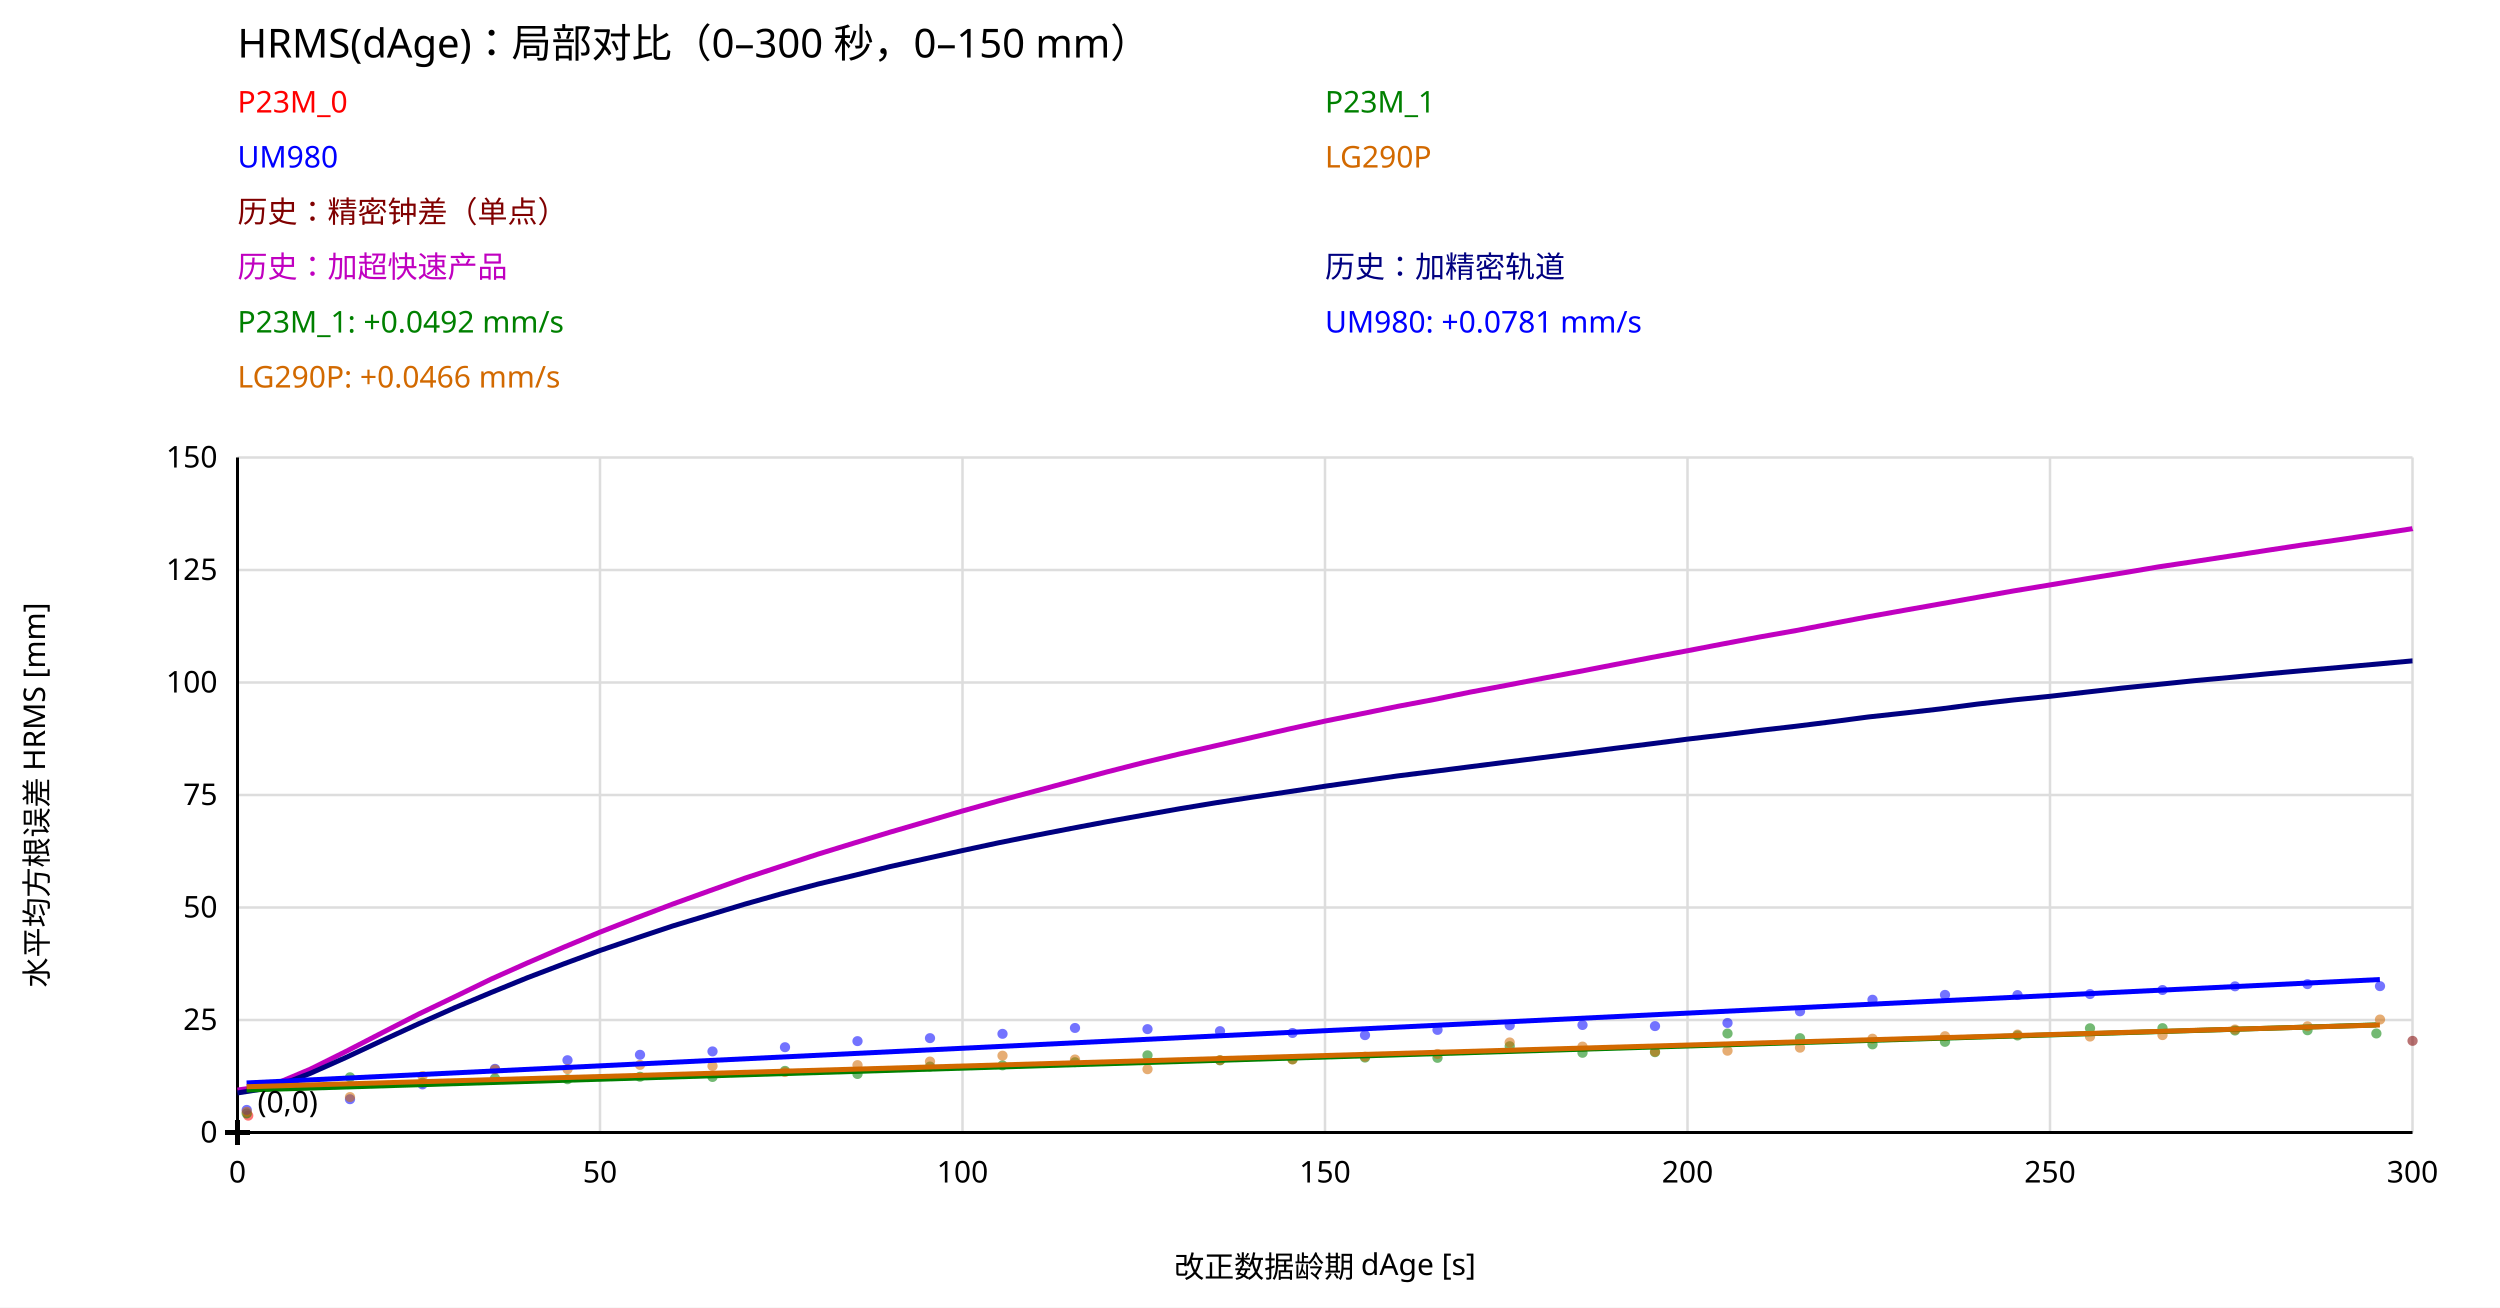
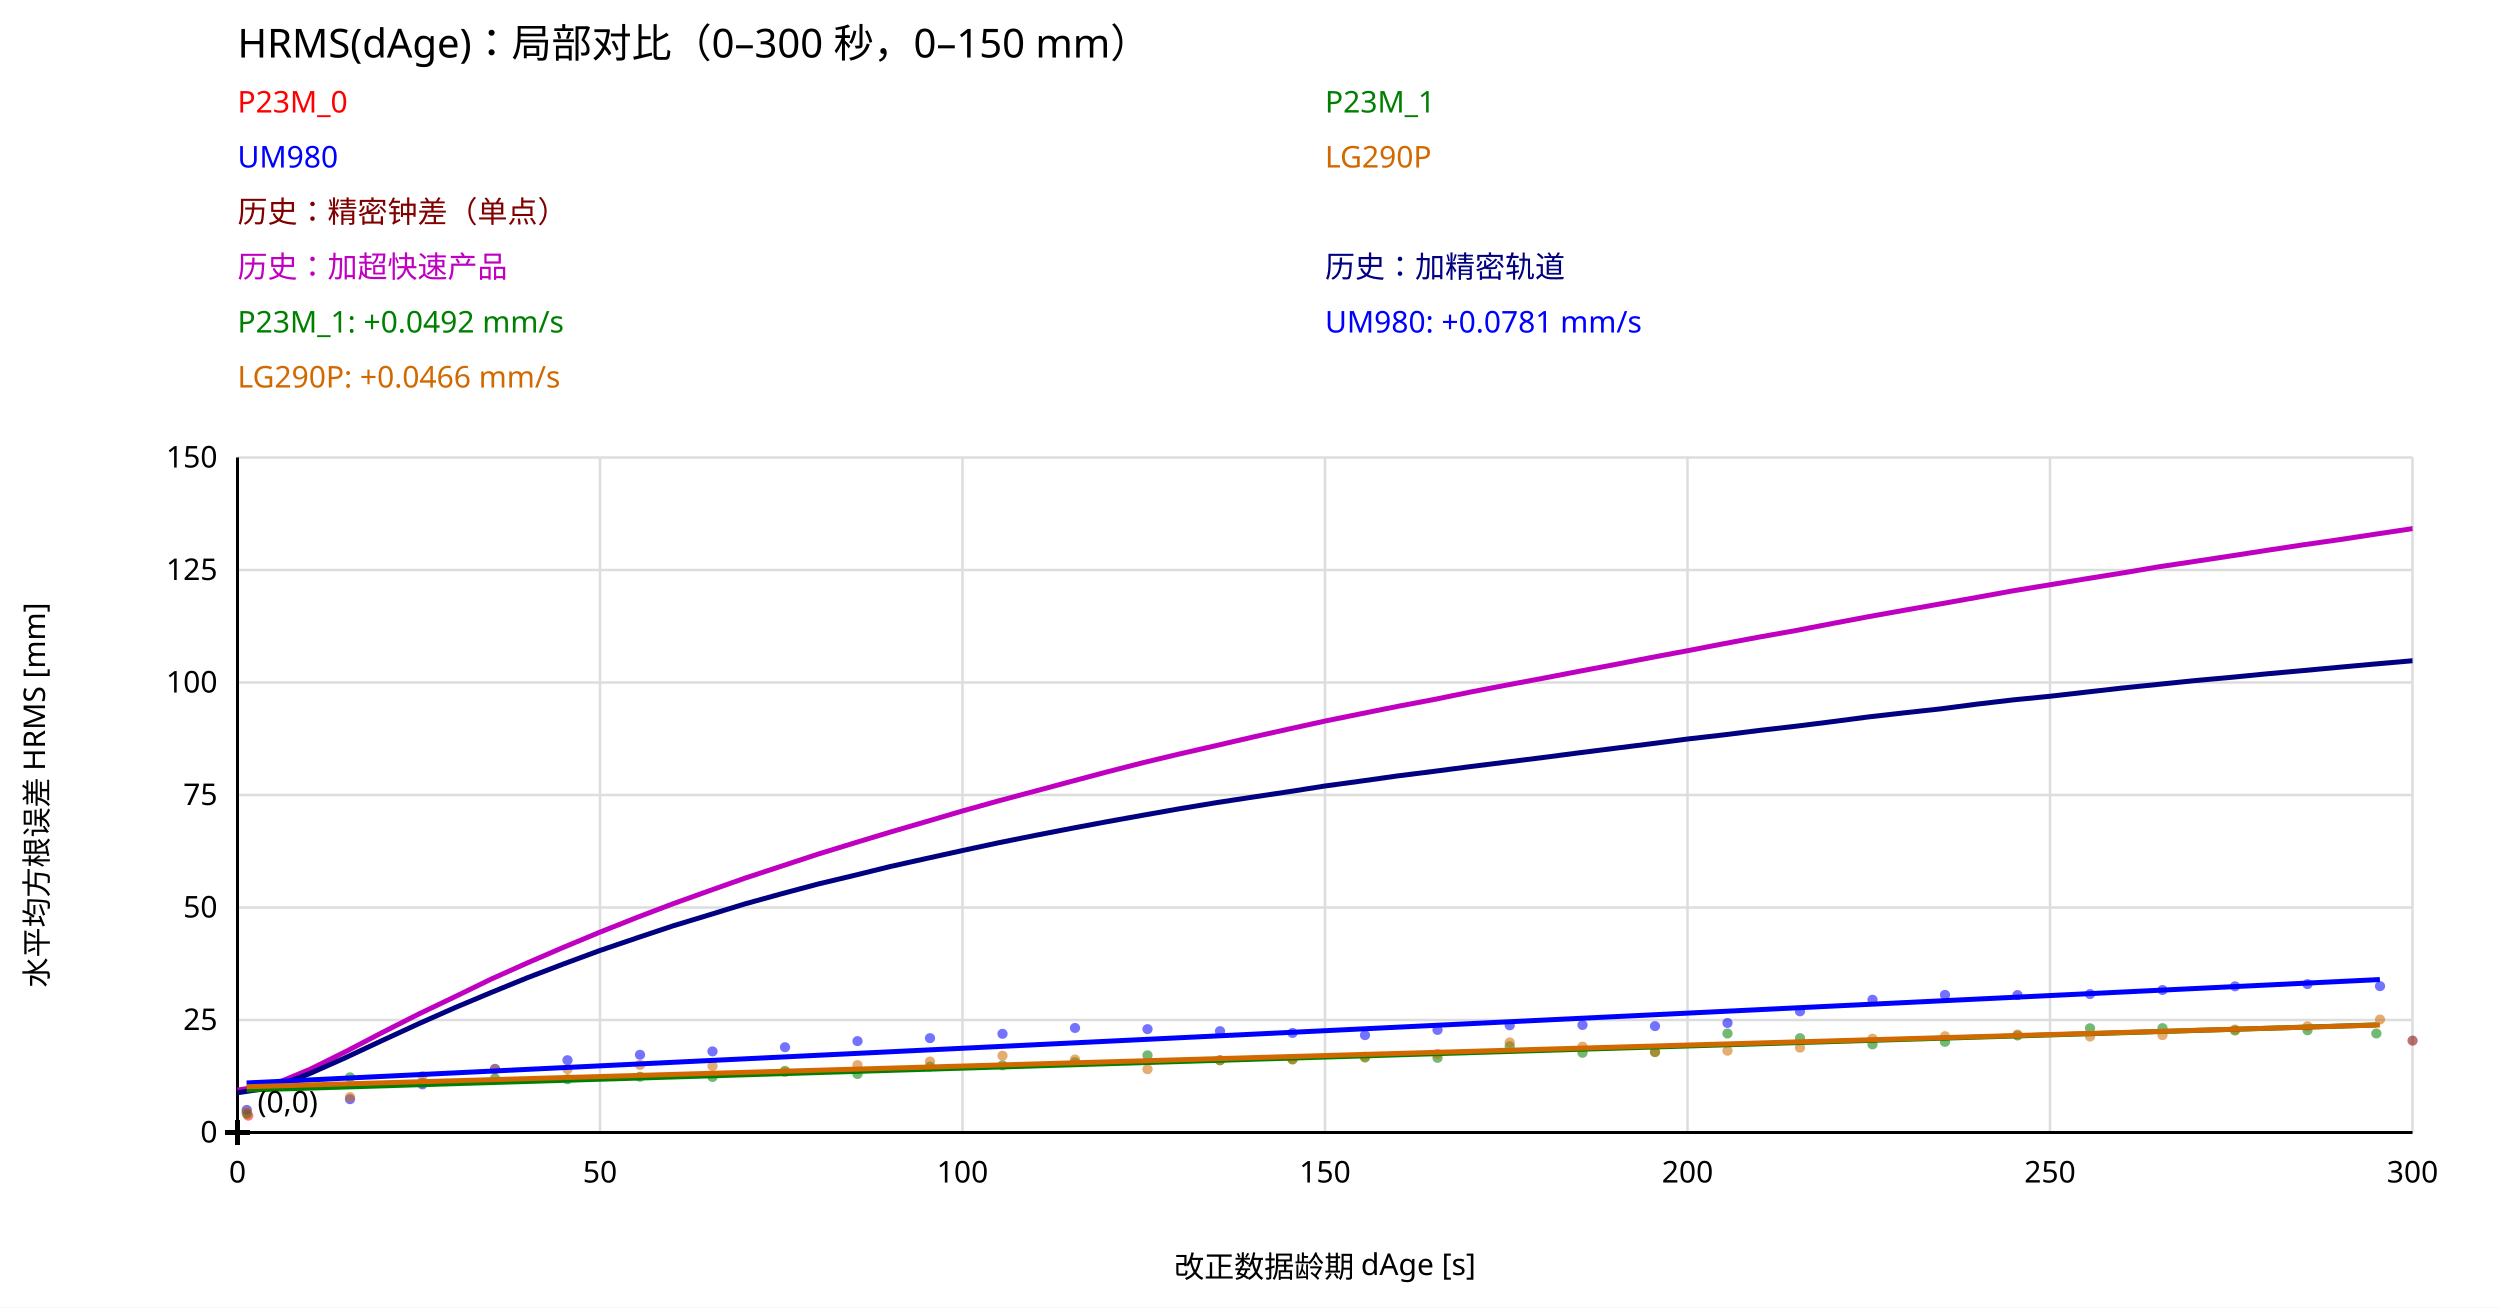
<svg xmlns="http://www.w3.org/2000/svg" width="1000" height="523" viewBox="0 0 1000 523">
  <rect width="100%" height="100%" fill="white" />
  <g font-family="sans-serif" font-size="12">
    <text x="95" y="23" font-size="16">HRMS(dAge)：局部对比（0–300 秒，0–150 mm）</text>
    <path d="M95.0,183v270" stroke="#ddd" fill="none" />
    <text x="95.0" y="473" text-anchor="middle">0</text>
    <path d="M240.0,183v270" stroke="#ddd" fill="none" />
    <text x="240.0" y="473" text-anchor="middle">50</text>
    <path d="M385.0,183v270" stroke="#ddd" fill="none" />
    <text x="385.0" y="473" text-anchor="middle">100</text>
    <path d="M530.0,183v270" stroke="#ddd" fill="none" />
    <text x="530.0" y="473" text-anchor="middle">150</text>
    <path d="M675.0,183v270" stroke="#ddd" fill="none" />
    <text x="675.0" y="473" text-anchor="middle">200</text>
    <path d="M820.0,183v270" stroke="#ddd" fill="none" />
    <text x="820.0" y="473" text-anchor="middle">250</text>
    <path d="M965.0,183v270" stroke="#ddd" fill="none" />
    <text x="965.0" y="473" text-anchor="middle">300</text>
    <path d="M95,453.0h870" stroke="#ddd" fill="none" />
    <text x="87" y="457.0" text-anchor="end">0</text>
    <path d="M95,408.0h870" stroke="#ddd" fill="none" />
    <text x="87" y="412.0" text-anchor="end">25</text>
    <path d="M95,363.0h870" stroke="#ddd" fill="none" />
    <text x="87" y="367.0" text-anchor="end">50</text>
    <path d="M95,318.0h870" stroke="#ddd" fill="none" />
    <text x="87" y="322.0" text-anchor="end">75</text>
    <path d="M95,273.0h870" stroke="#ddd" fill="none" />
    <text x="87" y="277.0" text-anchor="end">100</text>
    <path d="M95,228.0h870" stroke="#ddd" fill="none" />
    <text x="87" y="232.0" text-anchor="end">125</text>
    <path d="M95,183.0h870" stroke="#ddd" fill="none" />
    <text x="87" y="187.0" text-anchor="end">150</text>
    <path d="M95.0,183v270 M95,453.0h870" stroke="black" stroke-width="1.2" fill="none" />
    <text x="95.0" y="45" fill="red">P23M_0</text>
    <path d="M99.24,446.26h0.1" stroke="red" stroke-width="4" stroke-linecap="round" opacity="0.55" />
    <text x="530.0" y="45" fill="green">P23M_1</text>
    <path d="M98.64,445.38h0.1 M139.95,430.91h0.1 M168.95,433.06h0.1 M197.95,431.32h0.1 M226.95,431.70h0.1 M255.95,430.70h0.1 M284.95,430.79h0.1 M313.95,428.34h0.1 M342.95,429.60h0.1 M371.95,426.61h0.1 M400.95,426.14h0.1 M429.95,424.87h0.1 M458.95,422.13h0.1 M487.95,424.15h0.1 M516.95,423.71h0.1 M545.95,423.03h0.1 M574.95,423.14h0.1 M603.84,418.48h0.1 M632.95,421.12h0.1 M661.95,420.88h0.1 M690.95,413.40h0.1 M719.95,415.26h0.1 M748.95,417.75h0.1 M777.95,416.74h0.1 M806.95,414.20h0.1 M835.95,411.30h0.1 M864.95,411.25h0.1 M893.95,412.21h0.1 M922.95,412.10h0.1 M950.50,413.39h0.1" stroke="green" stroke-width="4" stroke-linecap="round" opacity="0.55" />
    <text x="95.0" y="67" fill="blue">UM980</text>
    <path d="M98.64,443.96h0.1 M139.95,439.68h0.1 M168.95,433.76h0.1 M197.95,427.53h0.1 M226.95,424.08h0.1 M255.95,421.91h0.1 M284.95,420.56h0.1 M313.95,418.88h0.1 M342.95,416.45h0.1 M371.95,415.25h0.1 M400.95,413.53h0.1 M429.95,411.18h0.1 M458.95,411.65h0.1 M487.95,412.45h0.1 M516.95,413.19h0.1 M545.95,414.06h0.1 M574.95,411.96h0.1 M603.84,410.14h0.1 M632.95,410.00h0.1 M661.95,410.44h0.1 M690.95,409.18h0.1 M719.95,404.53h0.1 M748.95,399.89h0.1 M777.95,397.95h0.1 M806.95,398.02h0.1 M835.95,397.62h0.1 M864.95,396.00h0.1 M893.95,394.53h0.1 M922.95,393.66h0.1 M951.95,394.46h0.1" stroke="blue" stroke-width="4" stroke-linecap="round" opacity="0.55" />
    <text x="530.0" y="67" fill="#d26900">LG290P</text>
    <path d="M98.65,444.73h0.1 M139.95,438.82h0.1 M168.95,430.40h0.1 M197.95,427.82h0.1 M226.95,427.65h0.1 M255.95,425.96h0.1 M284.95,426.41h0.1 M313.95,428.83h0.1 M342.95,426.05h0.1 M371.95,424.62h0.1 M400.95,422.27h0.1 M429.95,423.79h0.1 M458.95,427.69h0.1 M487.95,424.02h0.1 M516.95,423.80h0.1 M545.95,422.67h0.1 M574.95,421.57h0.1 M603.82,416.97h0.1 M632.95,418.63h0.1 M661.95,420.67h0.1 M690.95,420.29h0.1 M719.95,419.08h0.1 M748.95,415.47h0.1 M777.95,414.47h0.1 M806.95,413.81h0.1 M835.95,414.63h0.1 M864.95,414.05h0.1 M893.95,411.80h0.1 M922.95,410.52h0.1 M951.95,407.80h0.1" stroke="#d26900" stroke-width="4" stroke-linecap="round" opacity="0.55" />
    <text x="95.0" y="89" fill="#800000">历史：精密钟差（单点）</text>
-     <path d="M964.97,416.34h0.1" stroke="#800000" stroke-width="4" stroke-linecap="round" opacity="0.55" />
+     <path d="M964.98,416.25h0.1" stroke="#800000" stroke-width="4" stroke-linecap="round" opacity="0.55" />
    <text x="95.0" y="111" fill="#c000c0">历史：加超快速产品</text>
-     <path d="M95.00,436.03 L109.52,433.82 L124.06,427.70 L138.49,420.52 L153.00,413.02 L167.52,405.60 L182.01,398.66 L196.55,391.59 L210.98,385.16 L225.50,378.88 L240.01,372.85 L254.53,367.16 L269.05,361.64 L283.50,356.43 L297.99,351.26 L312.53,346.48 L327.02,341.71 L341.54,337.25 L355.99,332.87 L370.51,328.64 L385.01,324.38 L399.54,320.32 L414.06,316.45 L428.51,312.58 L443.00,308.71 L457.53,305.00 L472.03,301.53 L486.55,298.22 L500.99,294.94 L515.52,291.62 L530.02,288.43 L544.55,285.51 L559.04,282.55 L573.51,279.82 L588.01,276.86 L602.54,274.14 L617.03,271.34 L631.56,268.62 L646.00,265.81 L660.52,263.01 L675.01,260.29 L689.55,257.49 L704.04,254.76 L718.52,252.20 L733.01,249.40 L747.46,246.67 L761.98,244.07 L776.47,241.50 L790.92,238.94 L805.44,236.37 L819.98,233.97 L834.47,231.52 L848.99,229.19 L863.44,226.74 L877.96,224.57 L892.47,222.36 L906.99,220.11 L921.48,217.90 L935.92,215.85 L950.45,213.68 L964.97,211.47 L965.00,211.46" stroke="#c000c0" stroke-width="2" fill="none" />
+     <path d="M95.00,436.03 L109.54,433.74 L124.04,427.70 L138.49,420.52 L153.01,412.94 L167.51,405.60 L182.05,398.65 L196.55,391.59 L210.98,385.15 L225.49,378.88 L240.02,372.84 L254.53,367.08 L269.06,361.55 L283.49,356.38 L298.00,351.25 L312.53,346.48 L327.04,341.70 L341.56,337.24 L356.00,332.86 L370.51,328.64 L385.03,324.37 L399.54,320.31 L414.07,316.44 L428.49,312.57 L443.02,308.70 L457.51,305.00 L472.05,301.52 L486.55,298.21 L501.00,294.85 L515.52,291.61 L530.02,288.42 L544.56,285.46 L559.06,282.54 L573.51,279.81 L588.03,276.85 L602.53,274.05 L617.07,271.33 L631.57,268.53 L646.01,265.80 L660.51,263.00 L675.04,260.28 L689.55,257.47 L704.08,254.75 L718.51,252.18 L733.02,249.38 L747.45,246.66 L761.99,244.05 L776.49,241.49 L790.94,238.92 L805.47,236.28 L819.96,233.91 L834.50,231.50 L849.00,229.18 L863.45,226.73 L877.94,224.56 L892.47,222.35 L906.98,220.10 L921.51,217.89 L935.96,215.83 L950.45,213.62 L964.98,211.45 L965.00,211.45" stroke="#c000c0" stroke-width="2" fill="none" />
    <text x="530.0" y="111" fill="#000080">历史：加精密轨道</text>
-     <path d="M95.00,437.18 L109.52,434.89 L124.06,429.36 L138.49,422.93 L153.00,416.14 L167.52,409.47 L182.01,403.04 L196.55,396.96 L210.98,391.08 L225.50,385.55 L240.01,380.19 L254.53,375.25 L269.05,370.40 L283.50,366.02 L297.99,361.64 L312.53,357.53 L327.02,353.67 L341.54,350.19 L355.99,346.64 L370.51,343.41 L385.01,340.21 L399.54,337.09 L414.06,334.17 L428.51,331.37 L443.00,328.64 L457.53,326.04 L472.03,323.47 L486.55,321.07 L500.99,318.86 L515.52,316.69 L530.02,314.48 L544.55,312.42 L559.04,310.37 L573.51,308.56 L588.01,306.70 L602.54,304.85 L617.03,303.03 L631.56,301.18 L646.00,299.32 L660.52,297.51 L675.01,295.65 L689.55,293.95 L704.04,292.14 L718.52,290.48 L733.01,288.67 L747.46,286.77 L761.98,285.19 L776.47,283.53 L790.92,281.64 L805.44,279.98 L819.98,278.52 L834.47,276.86 L848.99,275.21 L863.44,273.75 L877.96,272.25 L892.47,270.94 L906.99,269.52 L921.48,268.22 L935.92,266.96 L964.97,264.35 L965.00,264.35" stroke="#000080" stroke-width="2" fill="none" />
+     <path d="M95.00,437.10 L109.54,434.89 L124.04,429.36 L138.49,422.93 L153.01,416.14 L167.51,409.47 L182.05,403.03 L196.55,396.96 L210.98,391.08 L225.49,385.55 L240.02,380.18 L254.53,375.25 L269.06,370.39 L283.49,366.01 L298.00,361.55 L312.53,357.53 L327.04,353.66 L341.56,350.19 L356.00,346.63 L370.51,343.40 L385.03,340.20 L399.54,337.08 L414.07,334.16 L428.49,331.36 L443.02,328.64 L457.51,326.03 L472.05,323.46 L486.55,321.06 L501.00,318.85 L515.52,316.68 L530.02,314.39 L544.56,312.41 L559.06,310.36 L573.51,308.55 L588.03,306.65 L602.53,304.84 L617.07,303.02 L631.57,301.13 L646.01,299.31 L660.51,297.49 L675.04,295.60 L689.55,293.94 L704.08,292.13 L718.51,290.47 L733.02,288.65 L747.45,286.76 L761.99,285.10 L776.49,283.52 L790.94,281.63 L805.47,279.93 L819.96,278.51 L834.50,276.85 L849.00,275.20 L863.45,273.73 L877.94,272.24 L892.47,270.93 L906.98,269.51 L921.51,268.21 L935.96,266.87 L950.45,265.56 L964.98,264.30 L965.00,264.30" stroke="#000080" stroke-width="2" fill="none" />
    <text x="95.0" y="133" fill="green">P23M_1: +0.0492 mm/s</text>
    <path d="M98.64,436.00 L950.50,409.97" stroke="green" stroke-width="2" fill="none" />
    <text x="530.0" y="133" fill="blue">UM980: +0.0781 mm/s</text>
    <path d="M98.64,433.18 L951.95,391.81" stroke="blue" stroke-width="2" fill="none" />
    <text x="95.0" y="155" fill="#d26900">LG290P: +0.0466 mm/s</text>
    <path d="M98.65,434.69 L951.95,409.99" stroke="#d26900" stroke-width="2" fill="none" />
    <path d="M90.0,453.0h10 M95.0,448.0v10" stroke="black" stroke-width="2" />
    <text x="103.0" y="445.0">(0,0)</text>
    <text x="530.0" y="511" text-anchor="middle">改正数据龄期 dAge [s]</text>
    <text transform="translate(19,318.0) rotate(-90)" text-anchor="middle">水平均方根误差 HRMS [mm]</text>
  </g>
</svg>
